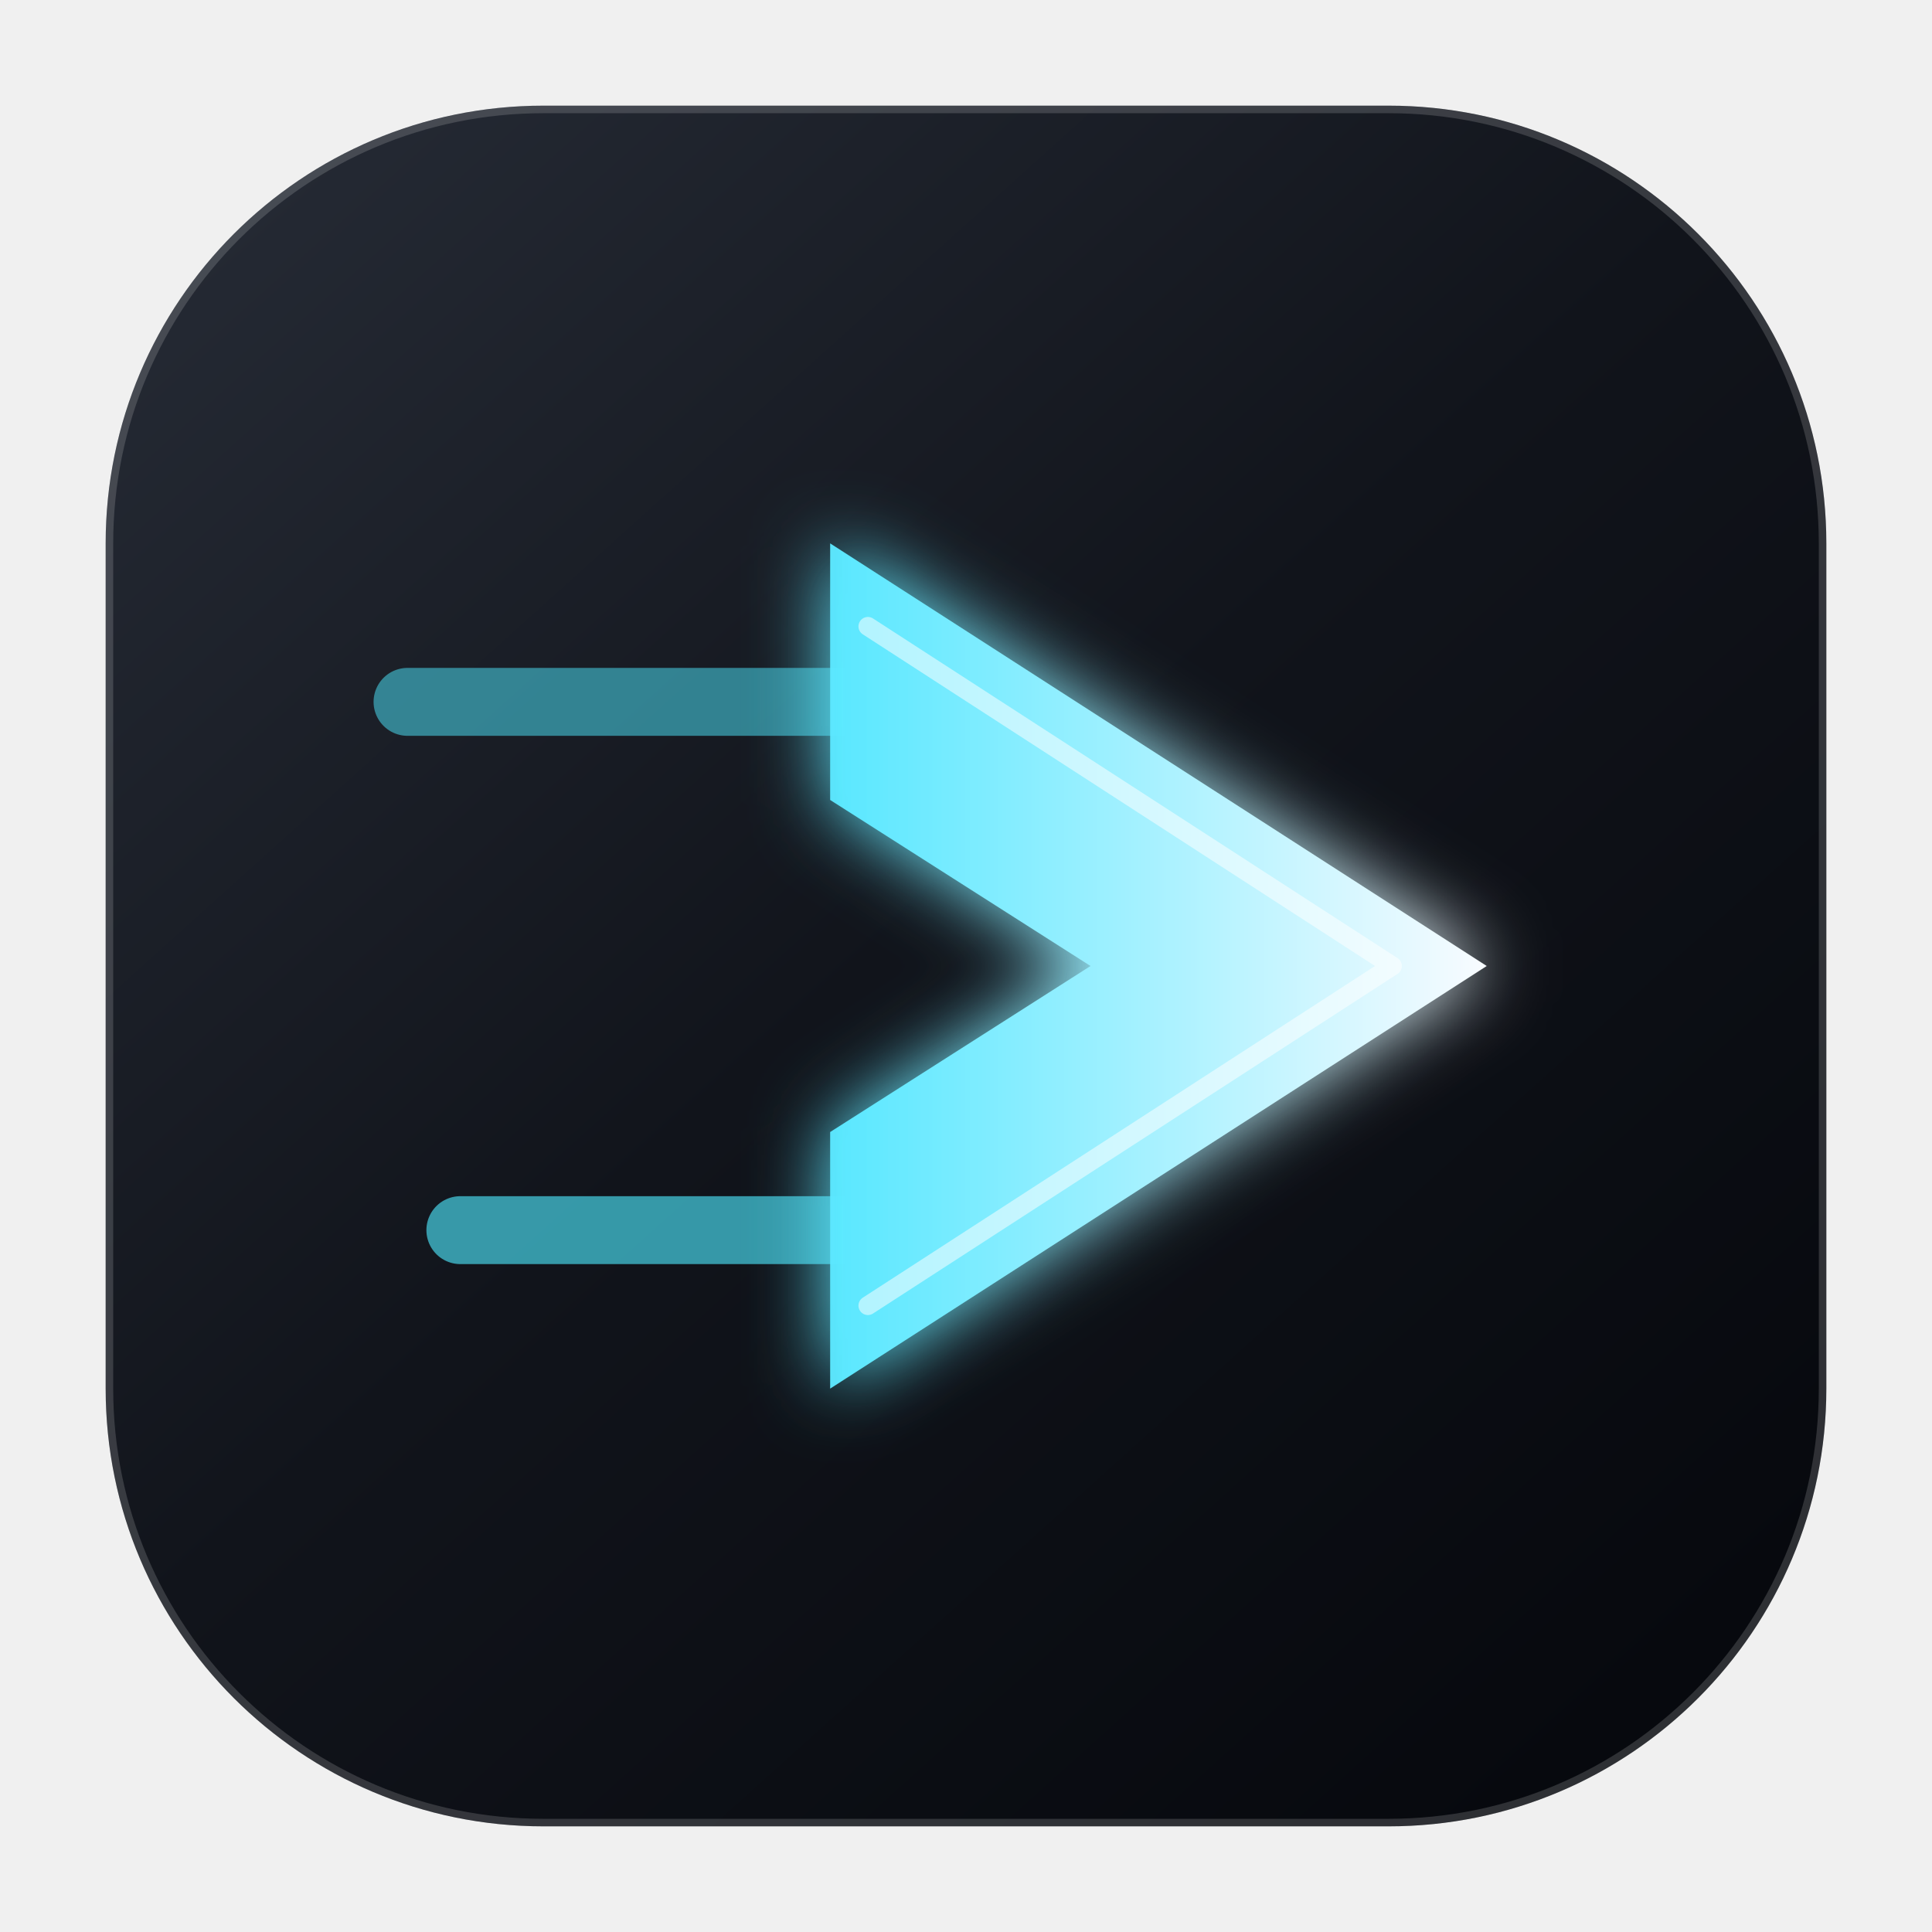
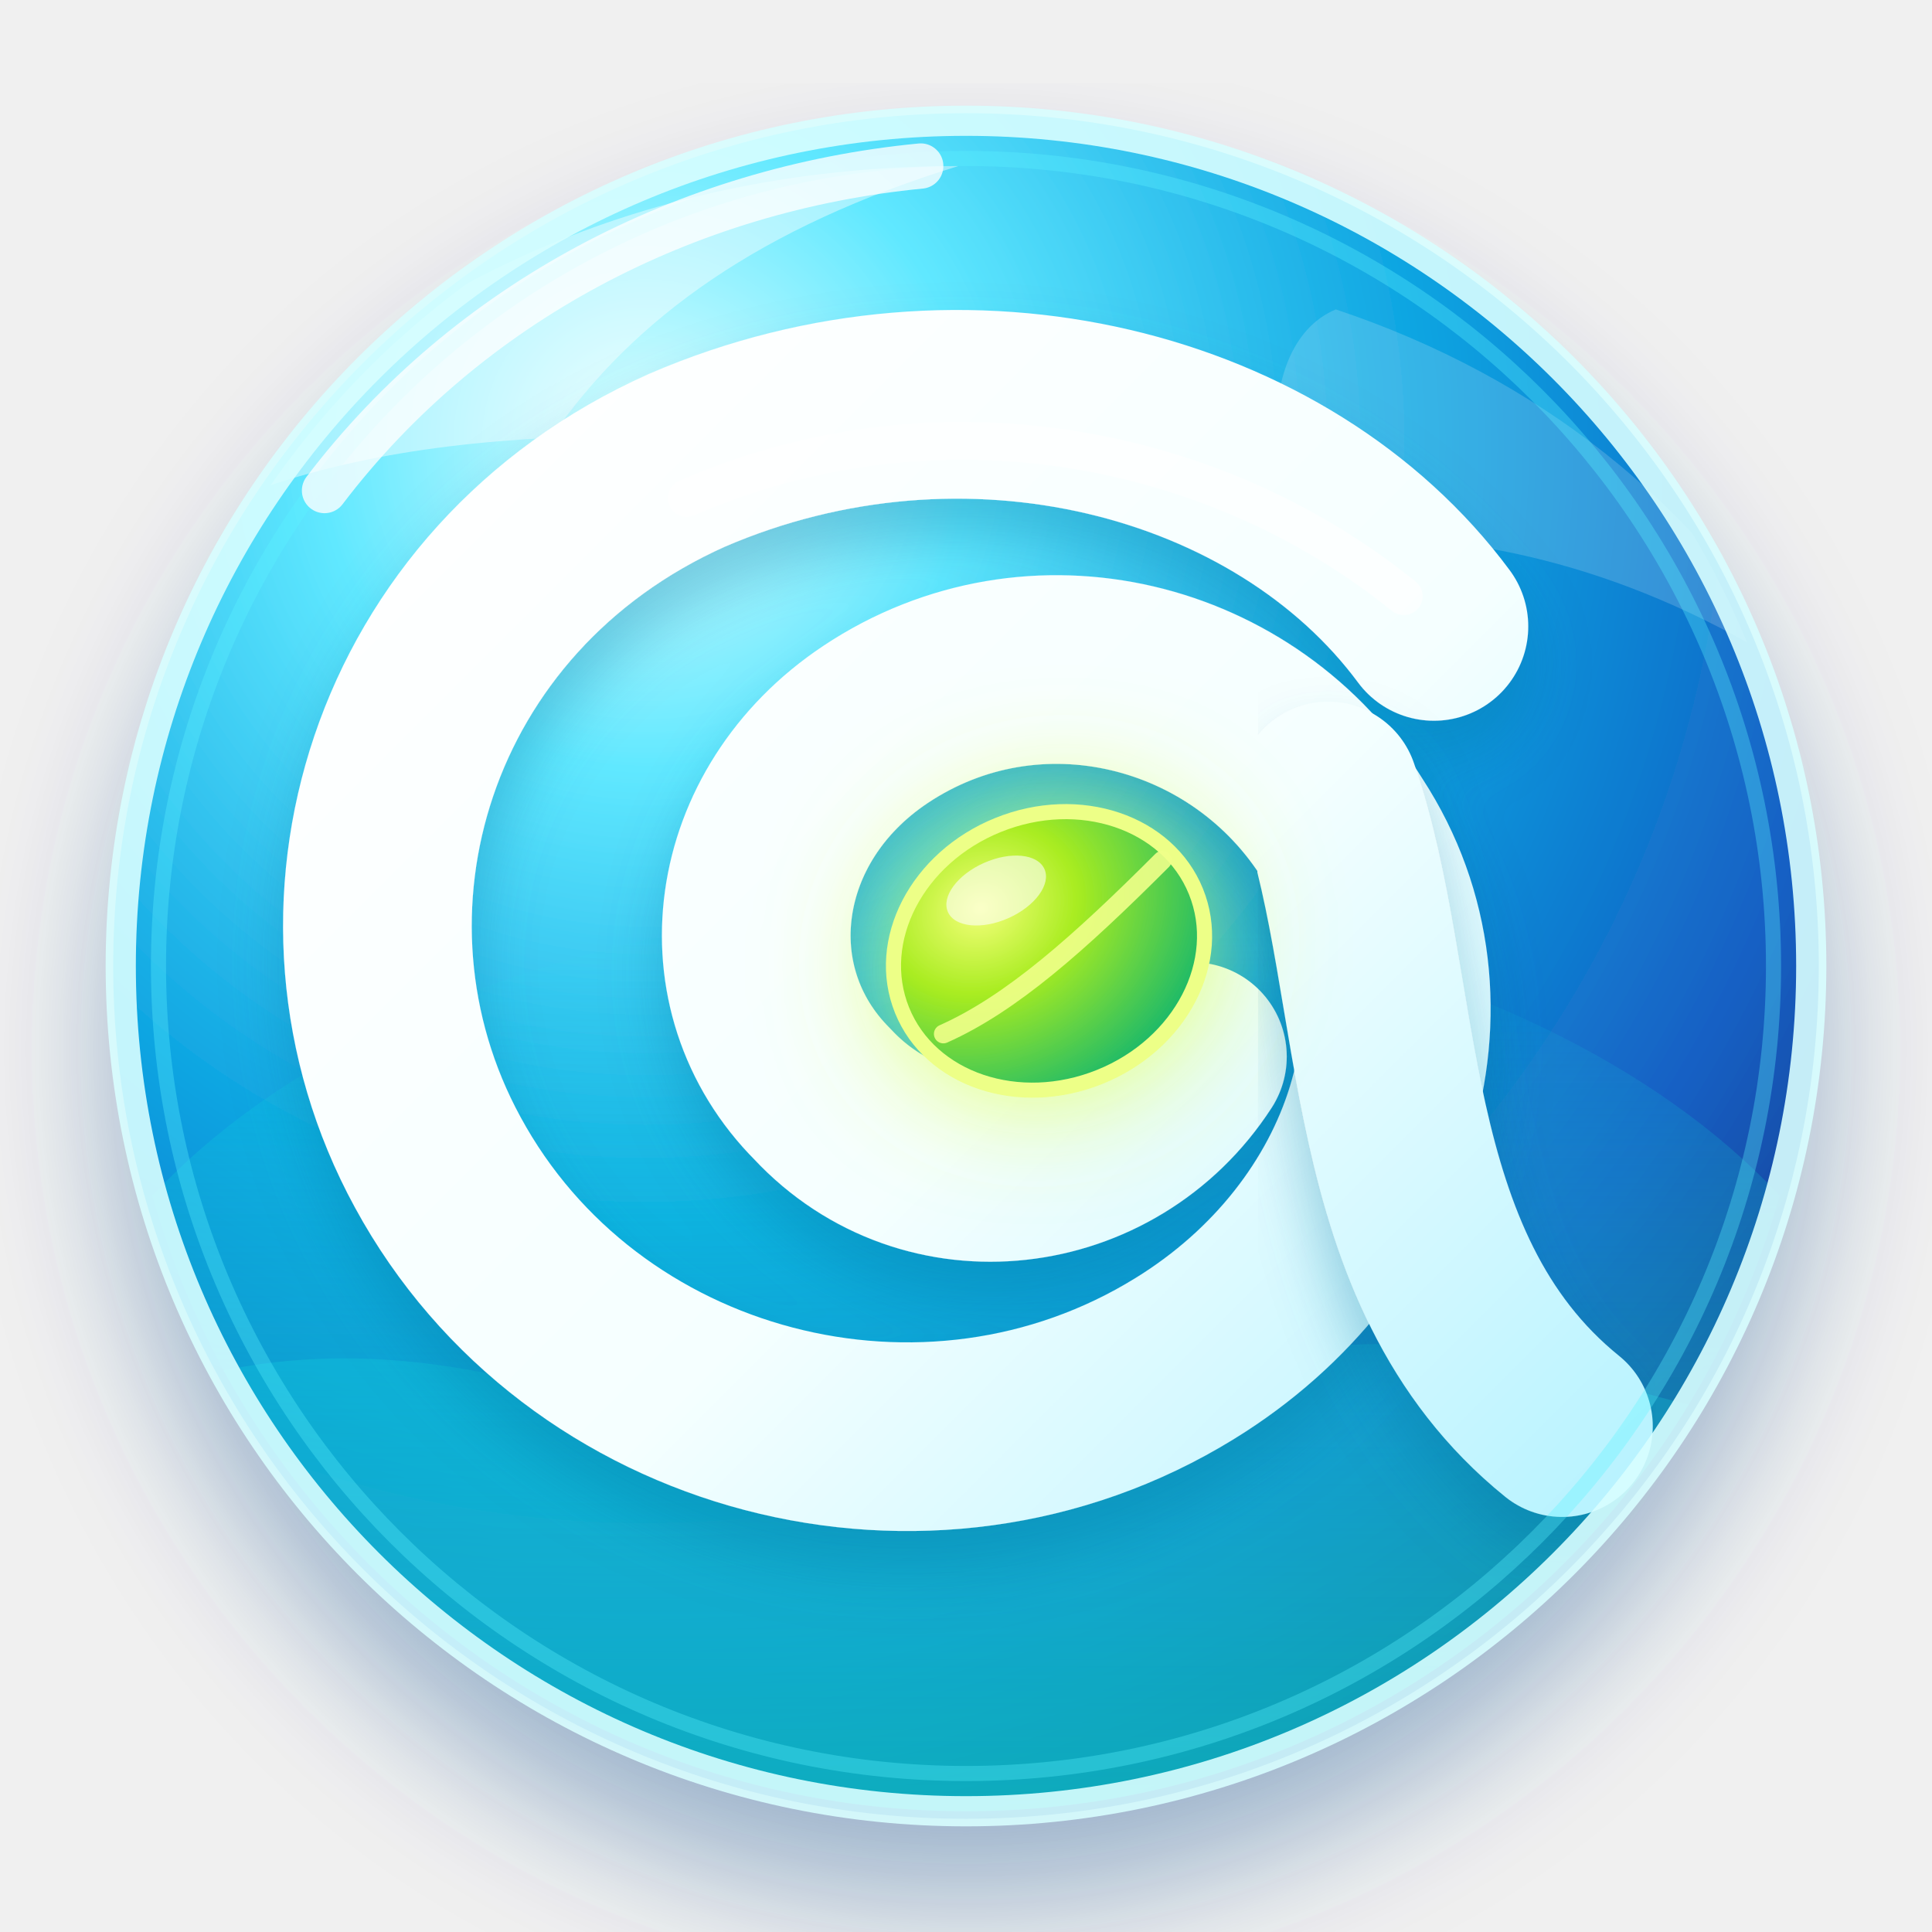
- <svg xmlns="http://www.w3.org/2000/svg" viewBox="0 0 512 512" role="img" aria-labelledby="title desc">
+ <svg xmlns="http://www.w3.org/2000/svg" viewBox="0 0 256 256" role="img" aria-labelledby="title desc">
  <defs>
-     <linearGradient id="aero-field" x1="68" y1="54" x2="430" y2="456" gradientUnits="userSpaceOnUse">
-       <stop stop-color="#242933" />
-       <stop offset=".48" stop-color="#11141b" />
-       <stop offset="1" stop-color="#07090e" />
+     <radialGradient id="aero-sky" cx="31%" cy="19%" r="88%">
+       <stop offset="0" stop-color="#dfffff" />
+       <stop offset=".22" stop-color="#60e8ff" />
+       <stop offset=".55" stop-color="#079fdf" />
+       <stop offset=".82" stop-color="#1760c4" />
+       <stop offset="1" stop-color="#163d91" />
+     </radialGradient>
+     <linearGradient id="aero-sea" x1="0" y1="0" x2="0" y2="1">
+       <stop offset="0" stop-color="#15f3e4" stop-opacity="0" />
+       <stop offset="1" stop-color="#00d8ba" stop-opacity=".72" />
    </linearGradient>
-     <linearGradient id="aero-flow" x1="104" y1="256" x2="392" y2="256" gradientUnits="userSpaceOnUse">
-       <stop stop-color="#4ef0ff" stop-opacity=".18" />
-       <stop offset=".42" stop-color="#5de8ff" />
-       <stop offset="1" stop-color="#f7fbff" />
+     <linearGradient id="aero-air" x1="55" y1="55" x2="205" y2="205" gradientUnits="userSpaceOnUse">
+       <stop offset="0" stop-color="#ffffff" />
+       <stop offset=".55" stop-color="#f5ffff" />
+       <stop offset="1" stop-color="#b9f3ff" />
    </linearGradient>
-     <filter id="aero-glow" x="-40%" y="-70%" width="190%" height="240%">
-       <feGaussianBlur stdDeviation="10" result="blur" />
-       <feMerge>
-         <feMergeNode in="blur" />
-         <feMergeNode in="SourceGraphic" />
-       </feMerge>
+     <radialGradient id="aero-core" cx="35%" cy="26%" r="78%">
+       <stop offset="0" stop-color="#f4ff7a" />
+       <stop offset=".4" stop-color="#a8ec20" />
+       <stop offset="1" stop-color="#19b86b" />
+     </radialGradient>
+     <filter id="aero-shadow" x="-30%" y="-30%" width="160%" height="175%">
+       <feDropShadow dx="0" dy="11" stdDeviation="9" flood-color="#073f87" flood-opacity=".35" />
    </filter>
+     <filter id="aero-air-shadow" x="-30%" y="-30%" width="170%" height="170%">
+       <feDropShadow dx="0" dy="5" stdDeviation="4" flood-color="#0874a4" flood-opacity=".34" />
+     </filter>
+     <filter id="aero-core-glow" x="-80%" y="-80%" width="260%" height="260%">
+       <feDropShadow dx="0" dy="0" stdDeviation="8" flood-color="#d9ff42" flood-opacity=".8" />
+     </filter>
+     <clipPath id="aero-clip">
+       <circle cx="128" cy="128" r="112" />
+     </clipPath>
  </defs>
-   <rect x="28" y="28" width="456" height="456" rx="116" fill="url(#aero-field)" />
-   <rect x="29" y="29" width="454" height="454" rx="115" fill="none" stroke="#fff" stroke-opacity=".16" stroke-width="2" />
-   <path d="M108 186h144" fill="none" stroke="#4eeaff" stroke-opacity=".5" stroke-width="18" stroke-linecap="round" />
-   <path d="M82 256h190" fill="none" stroke="#57ebff" stroke-width="22" stroke-linecap="round" filter="url(#aero-glow)" />
-   <path d="M122 326h130" fill="none" stroke="#4eeaff" stroke-opacity=".62" stroke-width="18" stroke-linecap="round" />
-   <path d="M220 144 394 256 220 368v-68l69-44-69-44Z" fill="url(#aero-flow)" filter="url(#aero-glow)" />
-   <path d="M230 166 369 256 230 346" fill="none" stroke="#fff" stroke-opacity=".52" stroke-width="5" stroke-linecap="round" stroke-linejoin="round" />
+   <circle cx="128" cy="128" r="113" fill="url(#aero-sky)" filter="url(#aero-shadow)" />
+   <g clip-path="url(#aero-clip)">
+     <ellipse cx="128" cy="196" rx="124" ry="76" fill="url(#aero-sea)" />
+     <path d="M4 191c38-20 64-8 92-1 36 9 60-17 99-11 23 4 40 14 66 9v58H4Z" fill="#13e7df" opacity=".2" />
+     <path d="M24 69c26-32 63-47 103-47-26 8-43 20-54 36-19 1-34 4-49 11Z" fill="#fff" opacity=".43" />
+     <path d="M177 41c27 9 48 26 61 48-22-14-42-18-60-18-10 0-13-25-1-30Z" fill="#fff" opacity=".17" />
+     <path d="M190 83c-20-27-62-38-99-22-38 17-51 60-33 93 19 35 65 47 99 26 26-16 36-47 21-70-13-21-41-28-62-14-18 12-21 35-7 49 14 15 38 12 49-5" fill="none" stroke="url(#aero-air)" stroke-width="25" stroke-linecap="round" stroke-linejoin="round" filter="url(#aero-air-shadow)" />
+     <path d="M176 105c9 26 5 63 31 84" fill="none" stroke="url(#aero-air)" stroke-width="24" stroke-linecap="round" filter="url(#aero-air-shadow)" />
+     <path d="M186 79c-26-21-63-27-95-13" fill="none" stroke="#fff" stroke-width="5" stroke-linecap="round" opacity=".62" />
+     <g filter="url(#aero-core-glow)">
+       <ellipse cx="139" cy="126" rx="21" ry="18" transform="rotate(-22 139 126)" fill="url(#aero-core)" stroke="#edff87" stroke-width="2" />
+       <path d="M125 137c9-4 18-12 29-23" fill="none" stroke="#efff8a" stroke-width="2.5" stroke-linecap="round" opacity=".9" />
+       <ellipse cx="132" cy="118" rx="7" ry="4" transform="rotate(-24 132 118)" fill="#fff" opacity=".58" />
+     </g>
+   </g>
+   <circle cx="128" cy="128" r="112" fill="none" stroke="#d8feff" stroke-width="4" opacity=".9" />
+   <circle cx="128" cy="128" r="107" fill="none" stroke="#5af4ff" stroke-width="2" opacity=".33" />
+   <path d="M43 65c19-25 48-40 79-43" fill="none" stroke="#fff" stroke-width="6" stroke-linecap="round" opacity=".78" />
</svg>
